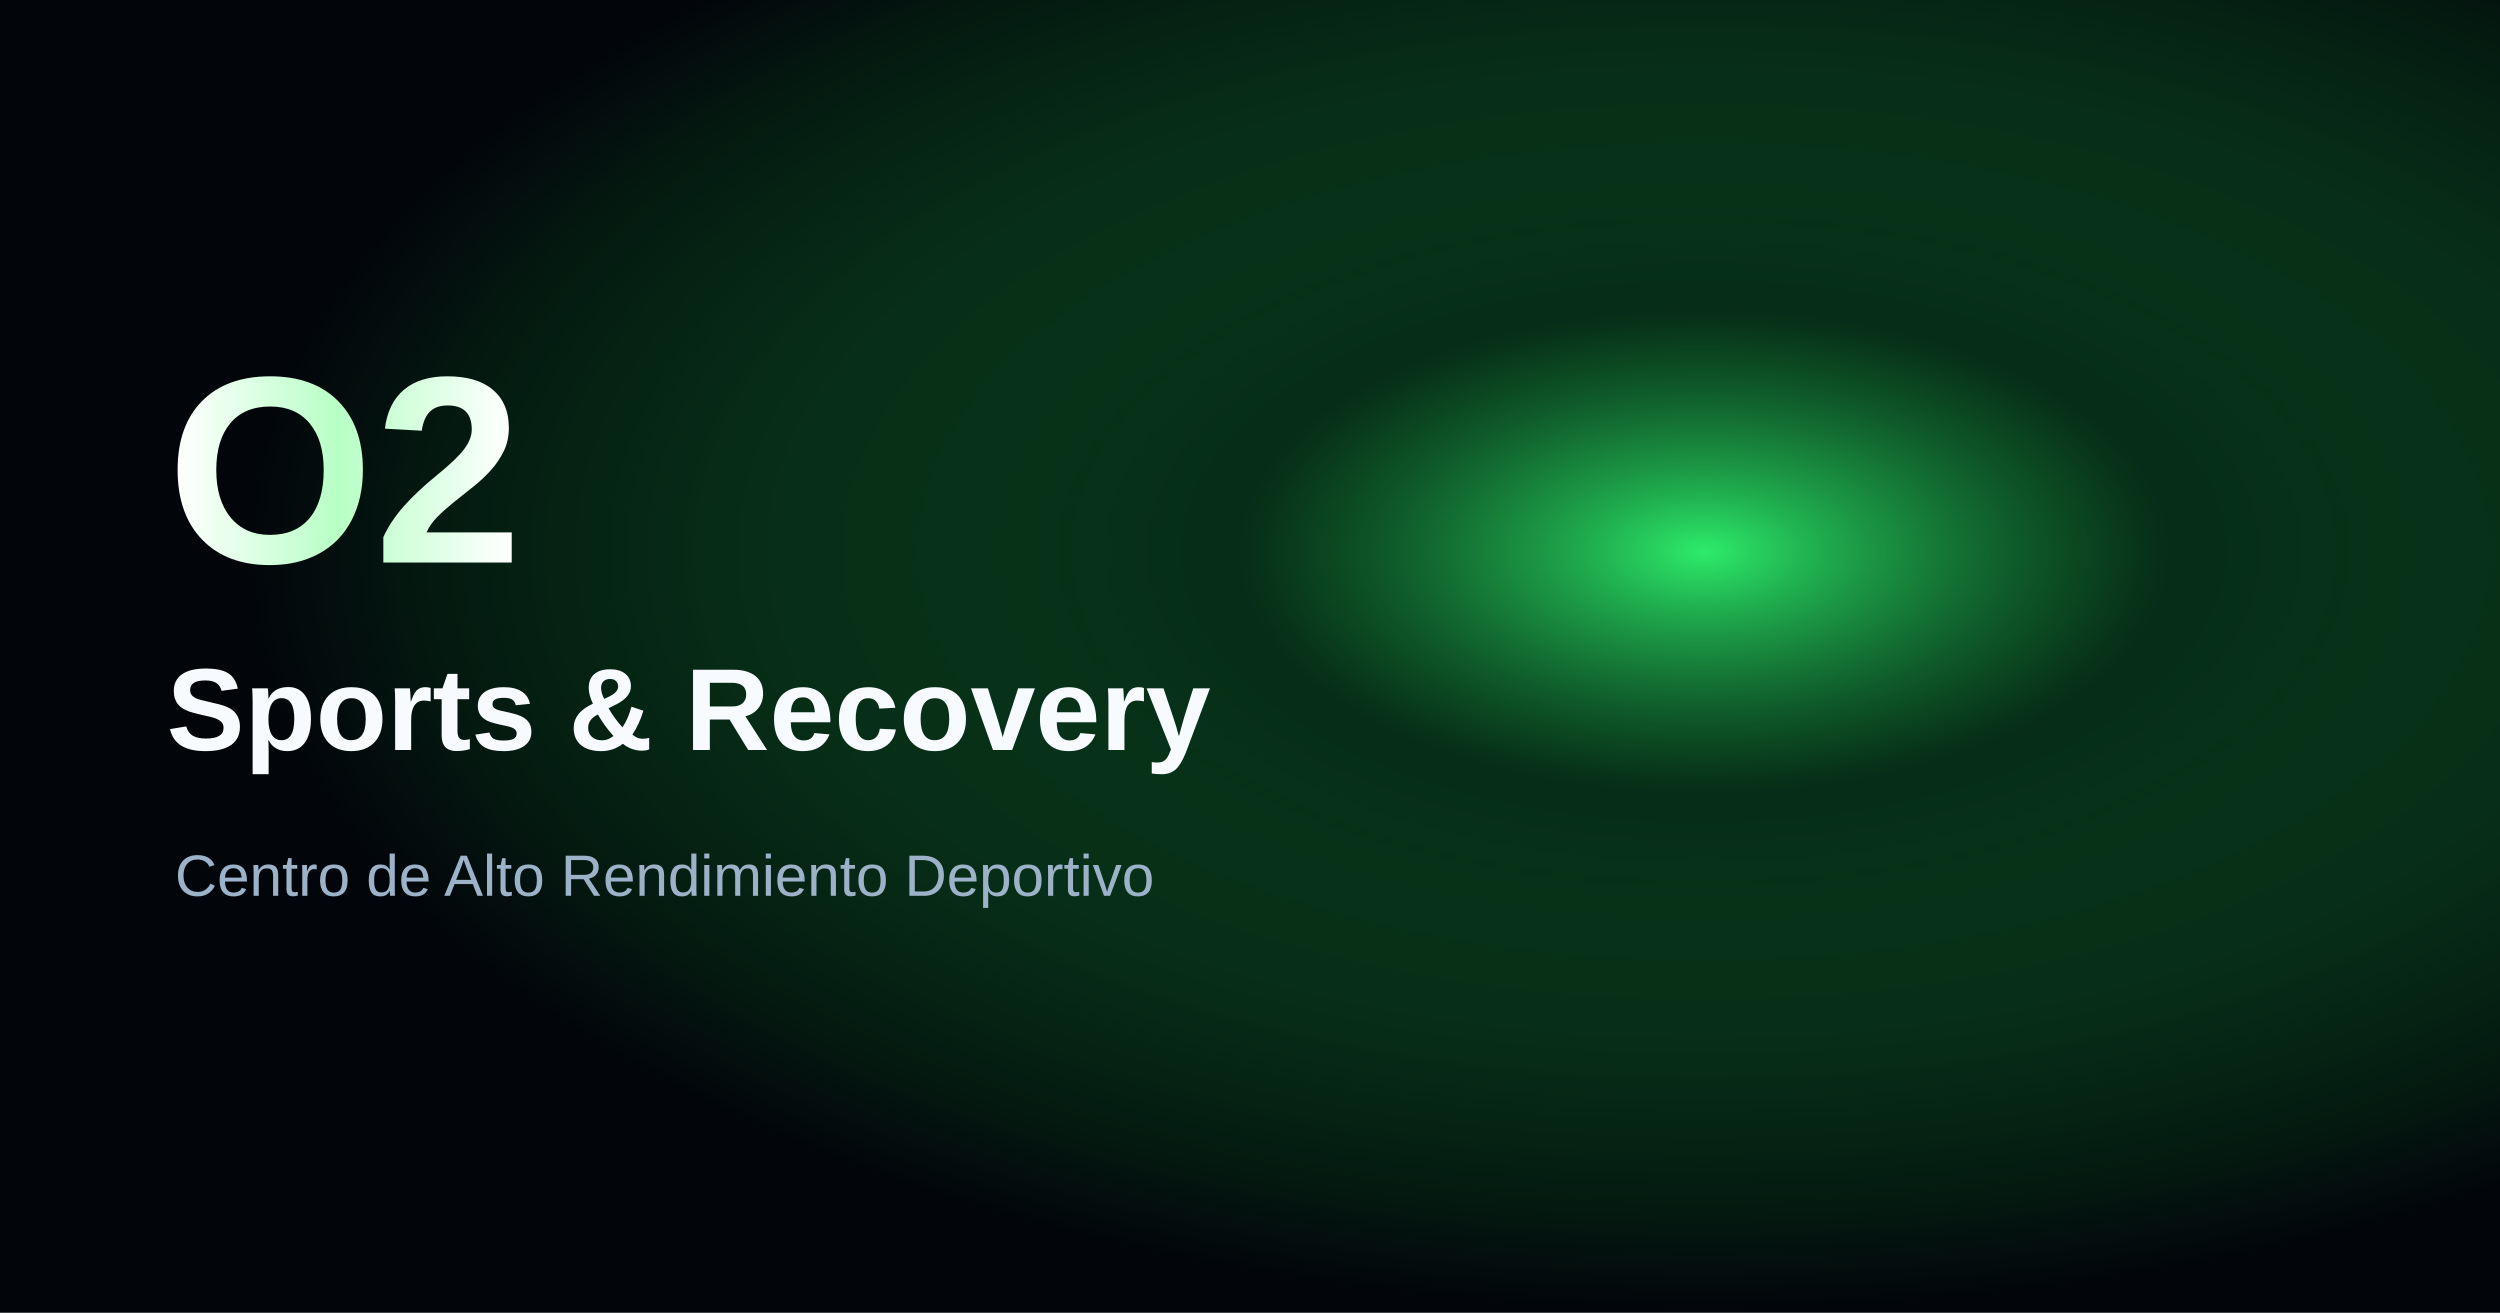
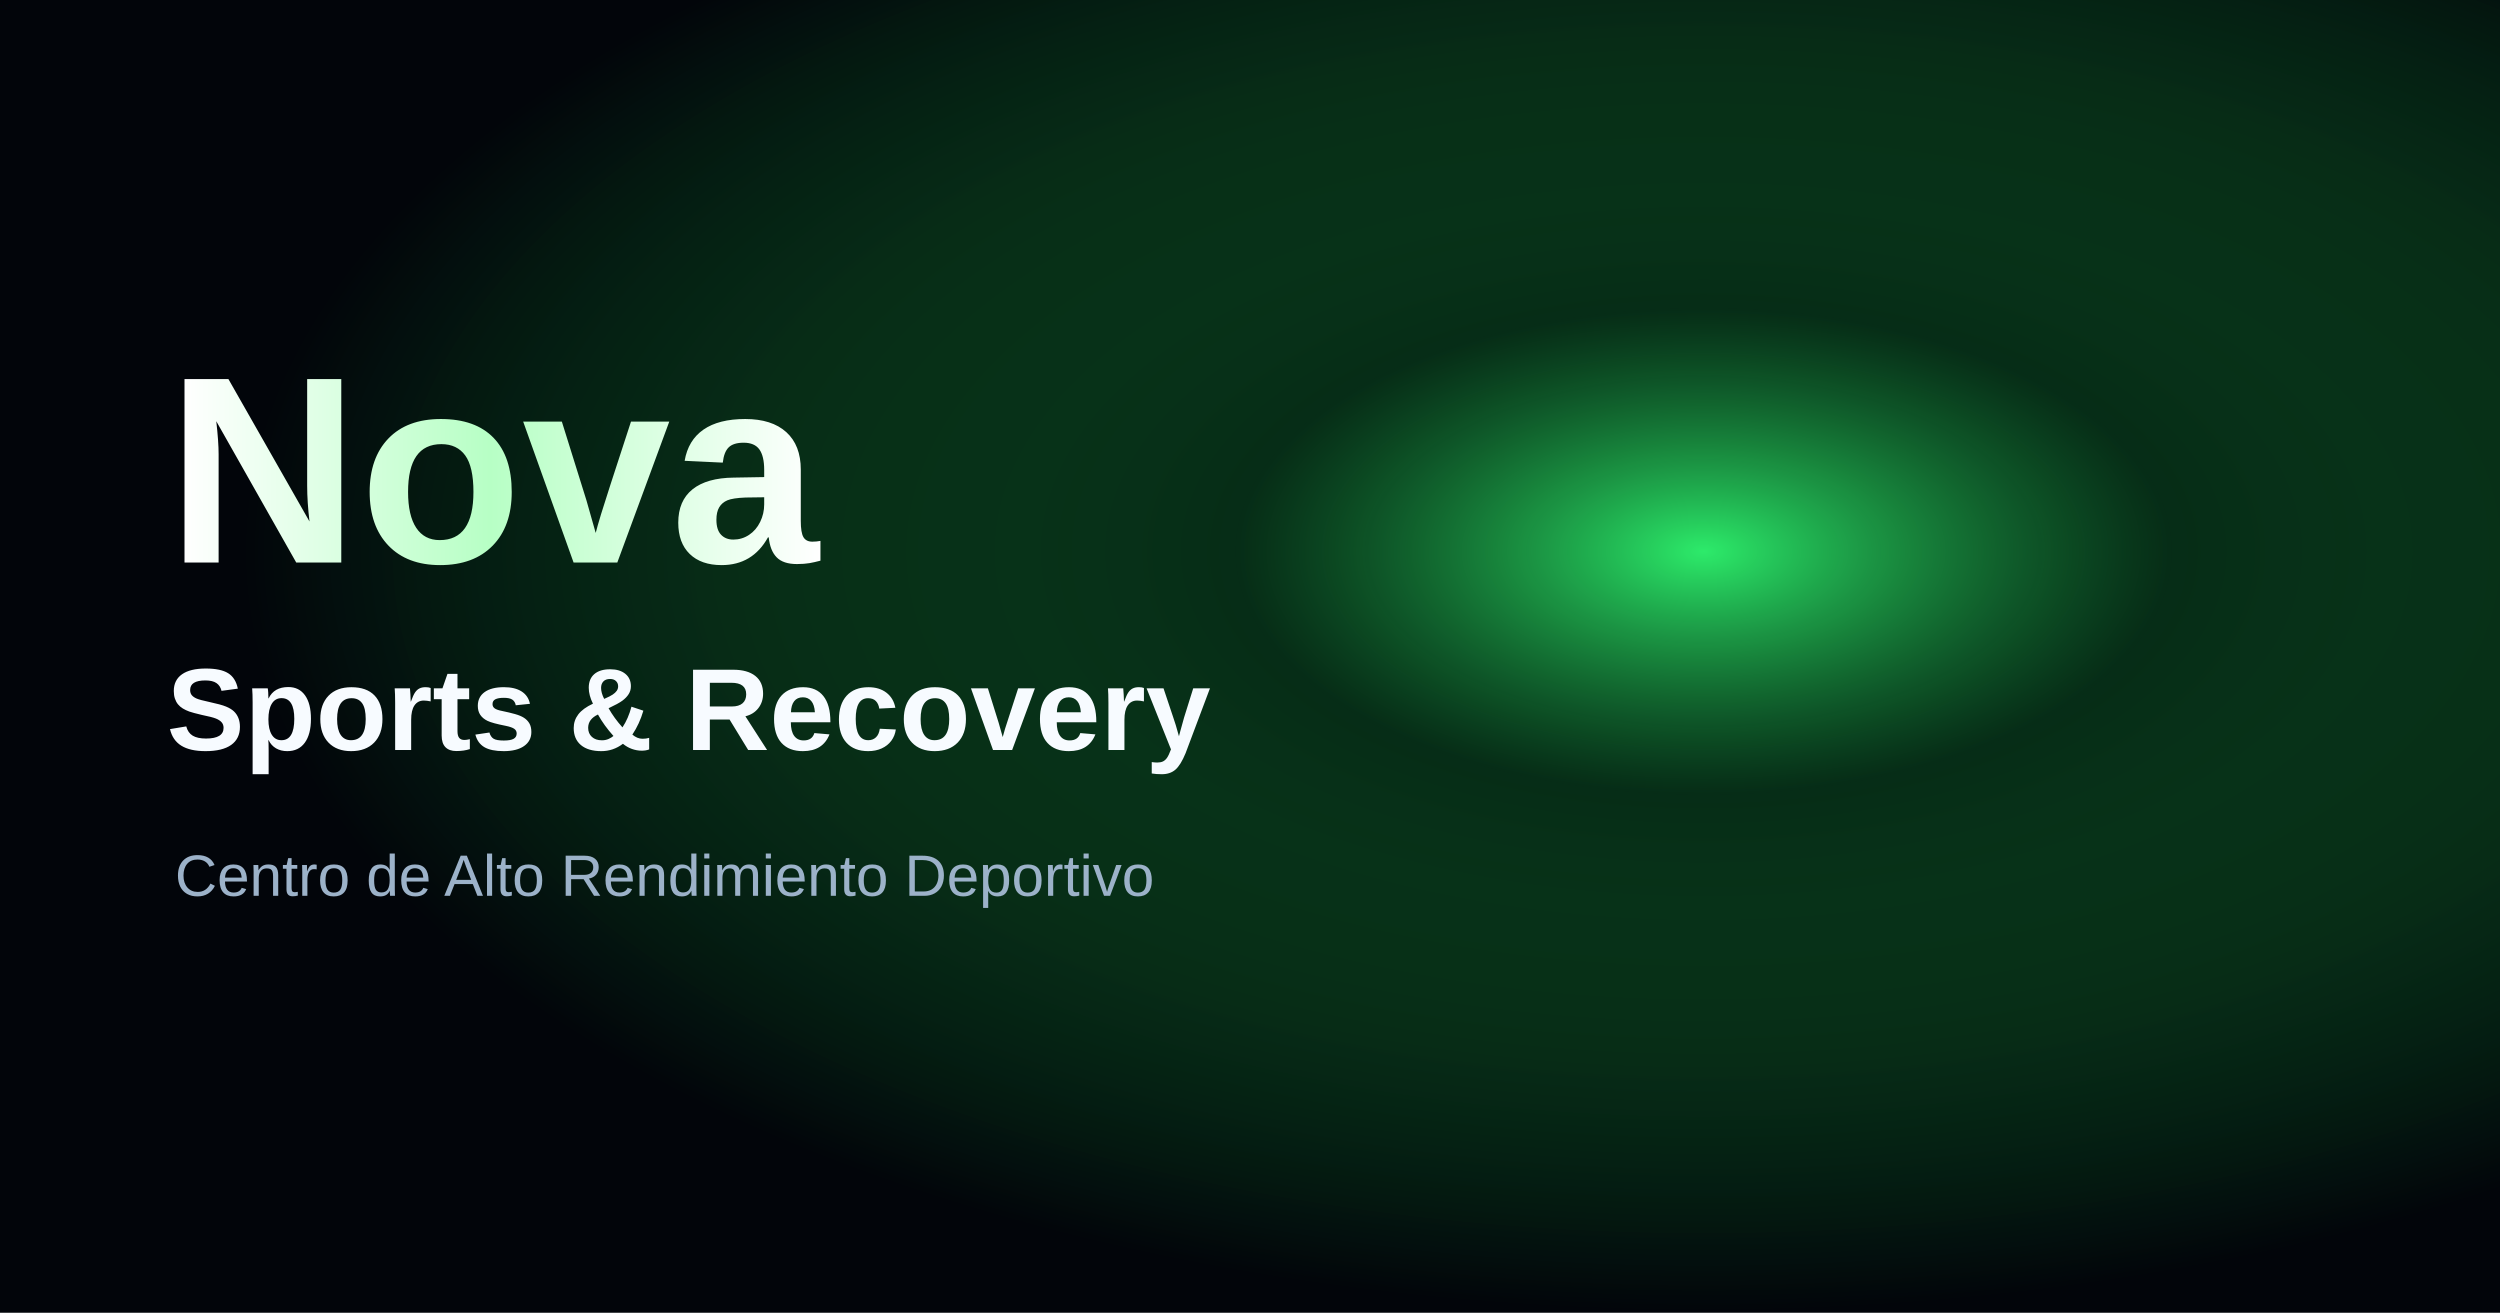
<svg xmlns="http://www.w3.org/2000/svg" width="1200" height="630" viewBox="0 0 1200 630">
  <defs>
    <radialGradient id="g" cx="68%" cy="42%" r="58%">
      <stop offset="0" stop-color="#31ff73" stop-opacity=".92" />
      <stop offset=".32" stop-color="#0f7a2f" stop-opacity=".34" />
      <stop offset="1" stop-color="#02050a" />
    </radialGradient>
    <linearGradient id="m" x1="0" x2="1">
      <stop offset="0" stop-color="#ffffff" />
      <stop offset=".48" stop-color="#b7ffc5" />
      <stop offset="1" stop-color="#ffffff" />
    </linearGradient>
  </defs>
  <rect width="1200" height="630" fill="#02050a" />
  <rect width="1200" height="630" fill="url(#g)" />
-   <text x="80" y="270" fill="url(#m)" font-size="128" font-family="Arial, sans-serif" font-weight="700">O2</text>
+   <text x="80" y="270" fill="url(#m)" font-size="128" font-family="Arial, sans-serif" font-weight="700">Nova</text>
  <text x="80" y="360" fill="#f7fbff" font-size="56" font-family="Arial, sans-serif" font-weight="700">Sports &amp; Recovery</text>
  <text x="84" y="430" fill="#9cb2c9" font-size="28" font-family="Arial, sans-serif">Centro de Alto Rendimiento Deportivo</text>
</svg>
